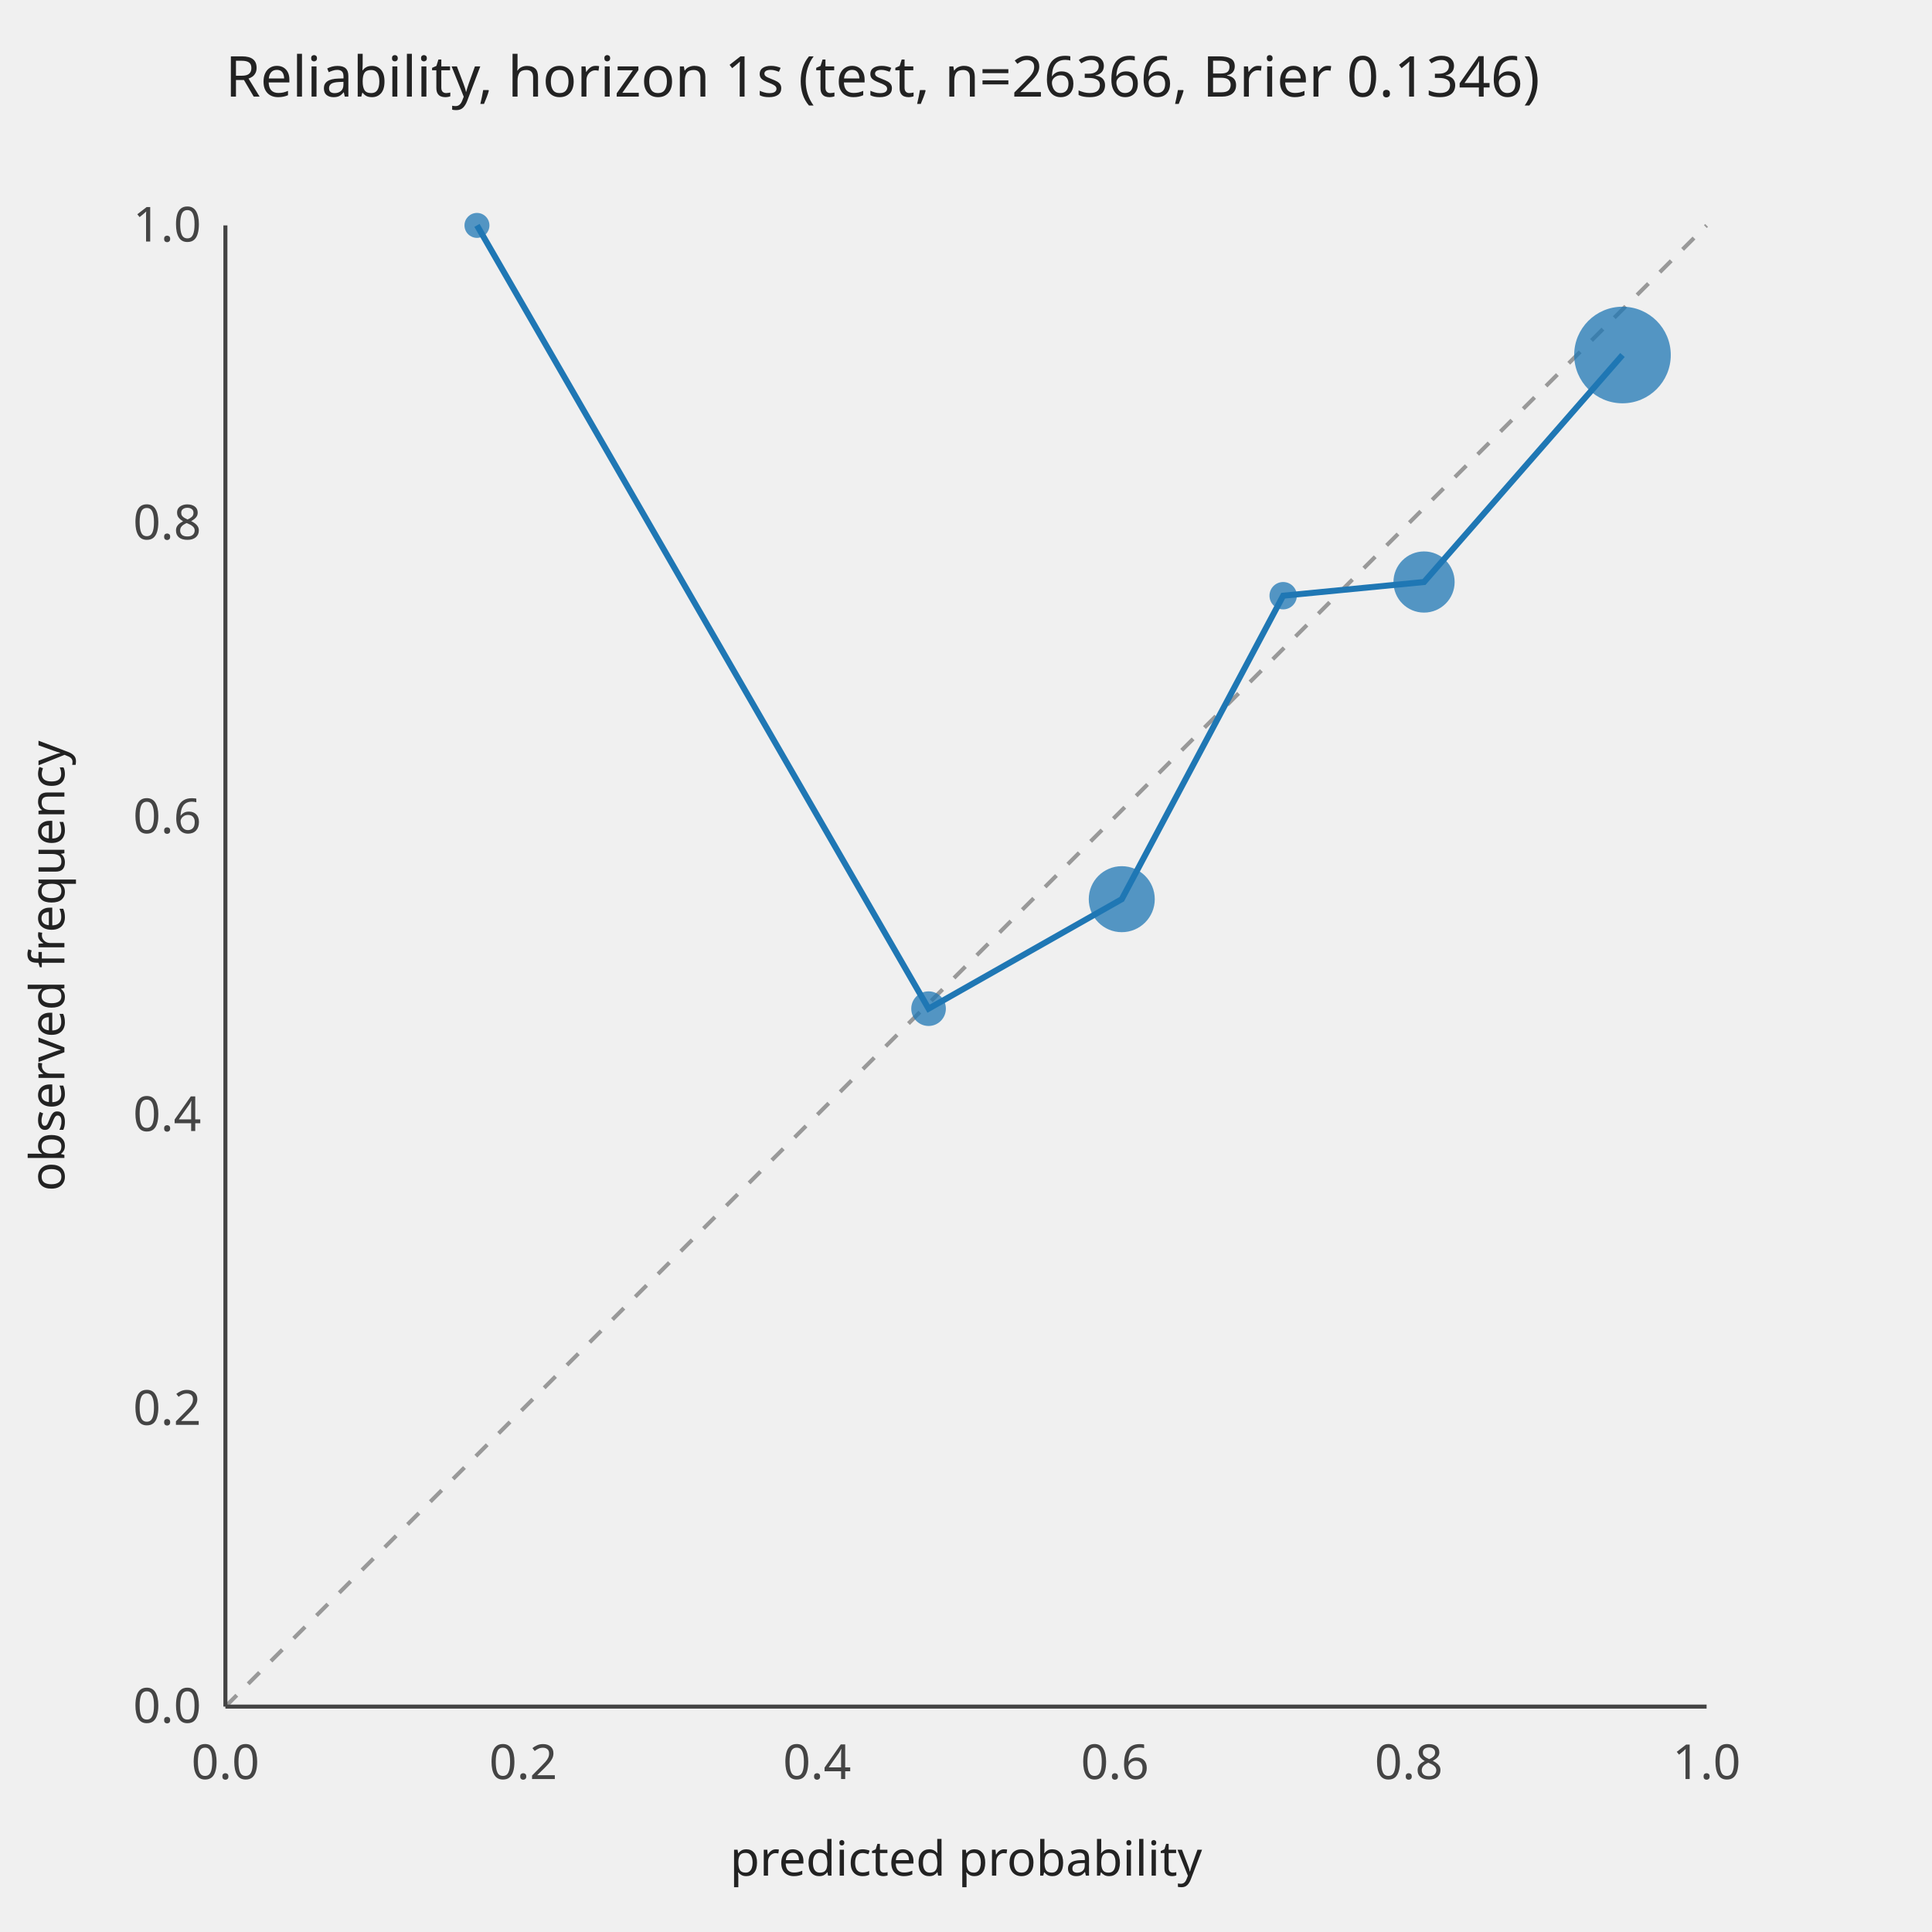
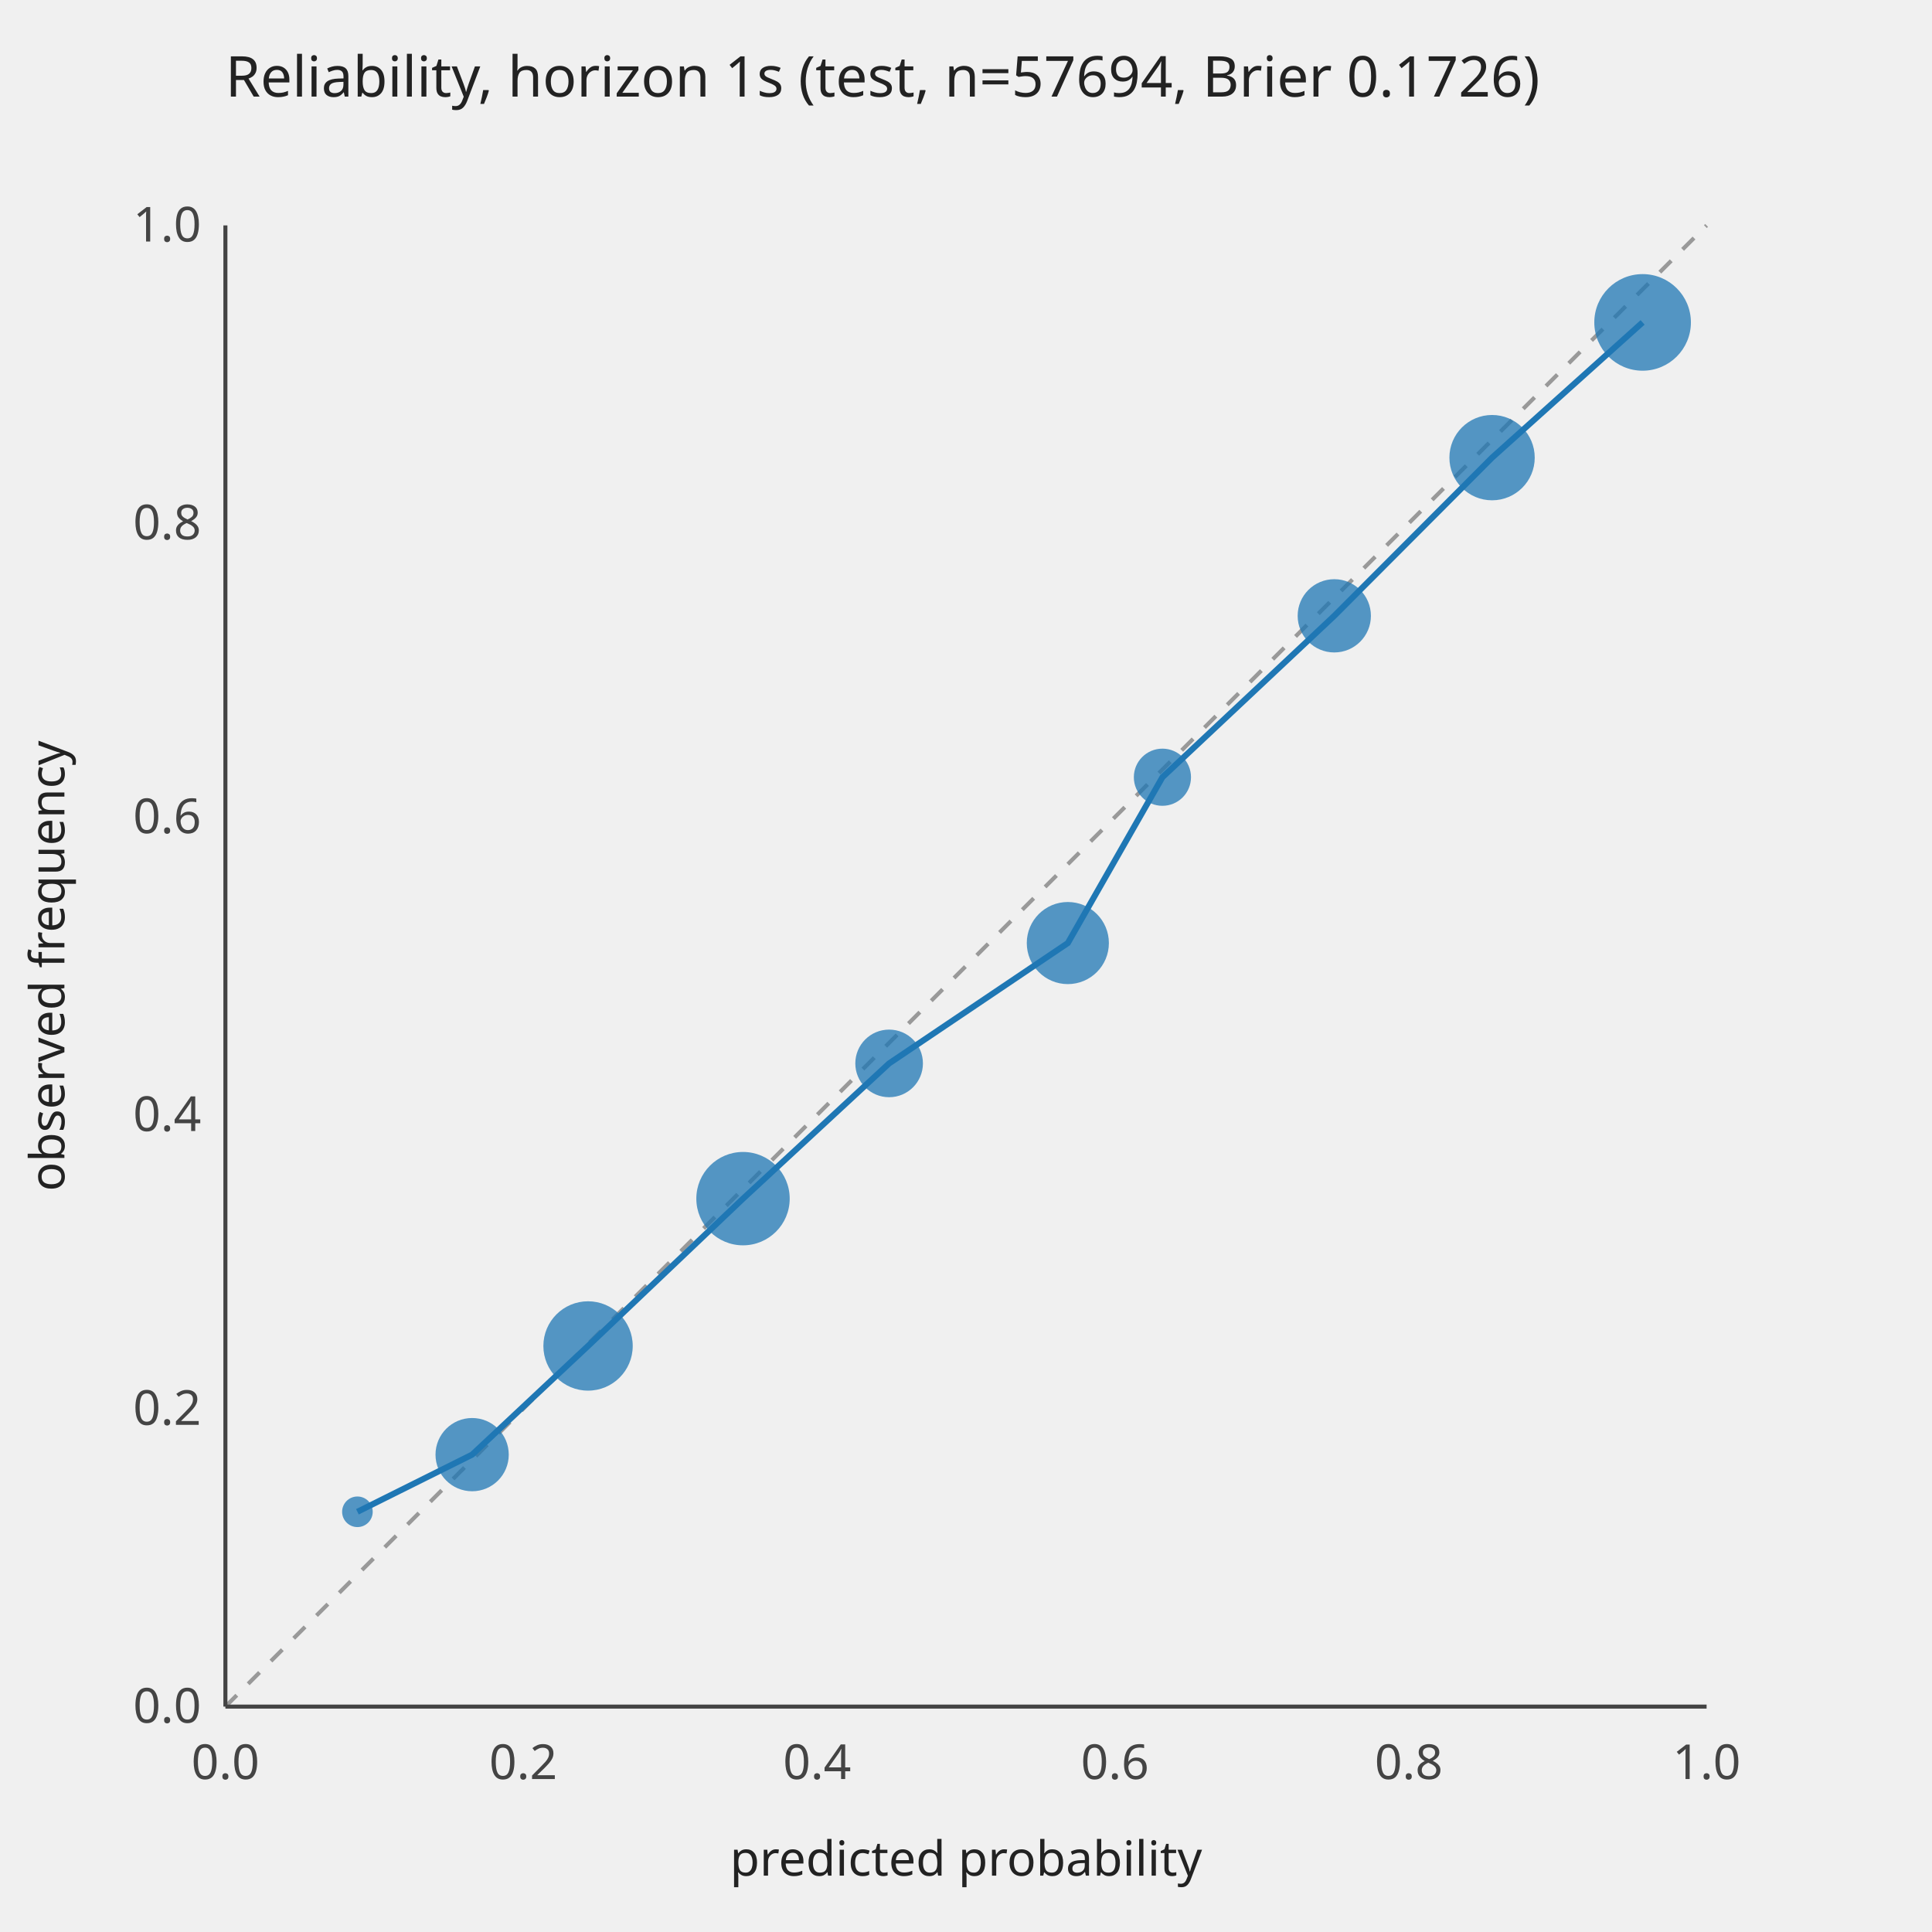
<svg xmlns="http://www.w3.org/2000/svg" width="480" height="480" viewBox="0 0 480 480" font-family="sans-serif" font-size="12">
  <rect width="100%%" height="100%%" fill="#ffffff" />
-   <text x="56" y="24" font-size="14" fill="#222">Reliability, horizon 1s (test, n=26366, Brier 0.1346)</text>
+   <text x="56" y="24" font-size="14" fill="#222">Reliability, horizon 1s (test, n=57694, Brier 0.1726)</text>
  <line x1="56" y1="424" x2="424" y2="56" stroke="#999" stroke-dasharray="4 4" />
  <line x1="56" y1="424" x2="424" y2="424" stroke="#444" />
  <line x1="56" y1="424" x2="56" y2="56" stroke="#444" />
  <text x="56" y="442" text-anchor="middle" fill="#444">0.0</text>
  <text x="50" y="428" text-anchor="end" fill="#444">0.0</text>
  <text x="130" y="442" text-anchor="middle" fill="#444">0.2</text>
  <text x="50" y="354" text-anchor="end" fill="#444">0.2</text>
  <text x="203" y="442" text-anchor="middle" fill="#444">0.4</text>
  <text x="50" y="281" text-anchor="end" fill="#444">0.4</text>
  <text x="277" y="442" text-anchor="middle" fill="#444">0.6</text>
  <text x="50" y="207" text-anchor="end" fill="#444">0.6</text>
  <text x="350" y="442" text-anchor="middle" fill="#444">0.8</text>
  <text x="50" y="134" text-anchor="end" fill="#444">0.8</text>
  <text x="424" y="442" text-anchor="middle" fill="#444">1.0</text>
  <text x="50" y="60" text-anchor="end" fill="#444">1.0</text>
  <text x="240" y="466" text-anchor="middle" fill="#222">predicted probability</text>
  <text transform="translate(16,240) rotate(-90)" text-anchor="middle" fill="#222">observed frequency</text>
-   <circle cx="118.5" cy="56.0" r="3.1" fill="#1f77b4" fill-opacity="0.75" />
-   <circle cx="230.7" cy="250.6" r="4.3" fill="#1f77b4" fill-opacity="0.75" />
-   <circle cx="278.7" cy="223.4" r="8.2" fill="#1f77b4" fill-opacity="0.75" />
-   <circle cx="318.8" cy="148.0" r="3.4" fill="#1f77b4" fill-opacity="0.75" />
-   <circle cx="353.8" cy="144.6" r="7.6" fill="#1f77b4" fill-opacity="0.75" />
-   <circle cx="403.1" cy="88.2" r="12.0" fill="#1f77b4" fill-opacity="0.75" />
-   <polyline fill="none" stroke="#1f77b4" stroke-width="1.5" points="118.5,56.0 230.7,250.6 278.7,223.4 318.8,148.0 353.8,144.6 403.1,88.2" />
+   <circle cx="88.8" cy="375.6" r="3.8" fill="#1f77b4" fill-opacity="0.75" />
+   <circle cx="117.3" cy="361.4" r="9.1" fill="#1f77b4" fill-opacity="0.75" />
+   <circle cx="146.1" cy="334.4" r="11.1" fill="#1f77b4" fill-opacity="0.75" />
+   <circle cx="184.6" cy="297.8" r="11.6" fill="#1f77b4" fill-opacity="0.75" />
+   <circle cx="220.9" cy="264.2" r="8.4" fill="#1f77b4" fill-opacity="0.75" />
+   <circle cx="265.3" cy="234.3" r="10.2" fill="#1f77b4" fill-opacity="0.75" />
+   <circle cx="288.8" cy="193.1" r="7.1" fill="#1f77b4" fill-opacity="0.75" />
+   <circle cx="331.5" cy="153.0" r="9.1" fill="#1f77b4" fill-opacity="0.75" />
+   <circle cx="370.7" cy="113.7" r="10.6" fill="#1f77b4" fill-opacity="0.75" />
+   <circle cx="408.1" cy="80.1" r="12.0" fill="#1f77b4" fill-opacity="0.75" />
+   <polyline fill="none" stroke="#1f77b4" stroke-width="1.5" points="88.8,375.6 117.3,361.4 146.1,334.4 184.6,297.8 220.9,264.2 265.3,234.3 288.8,193.1 331.5,153.0 370.7,113.7 408.1,80.1" />
</svg>
